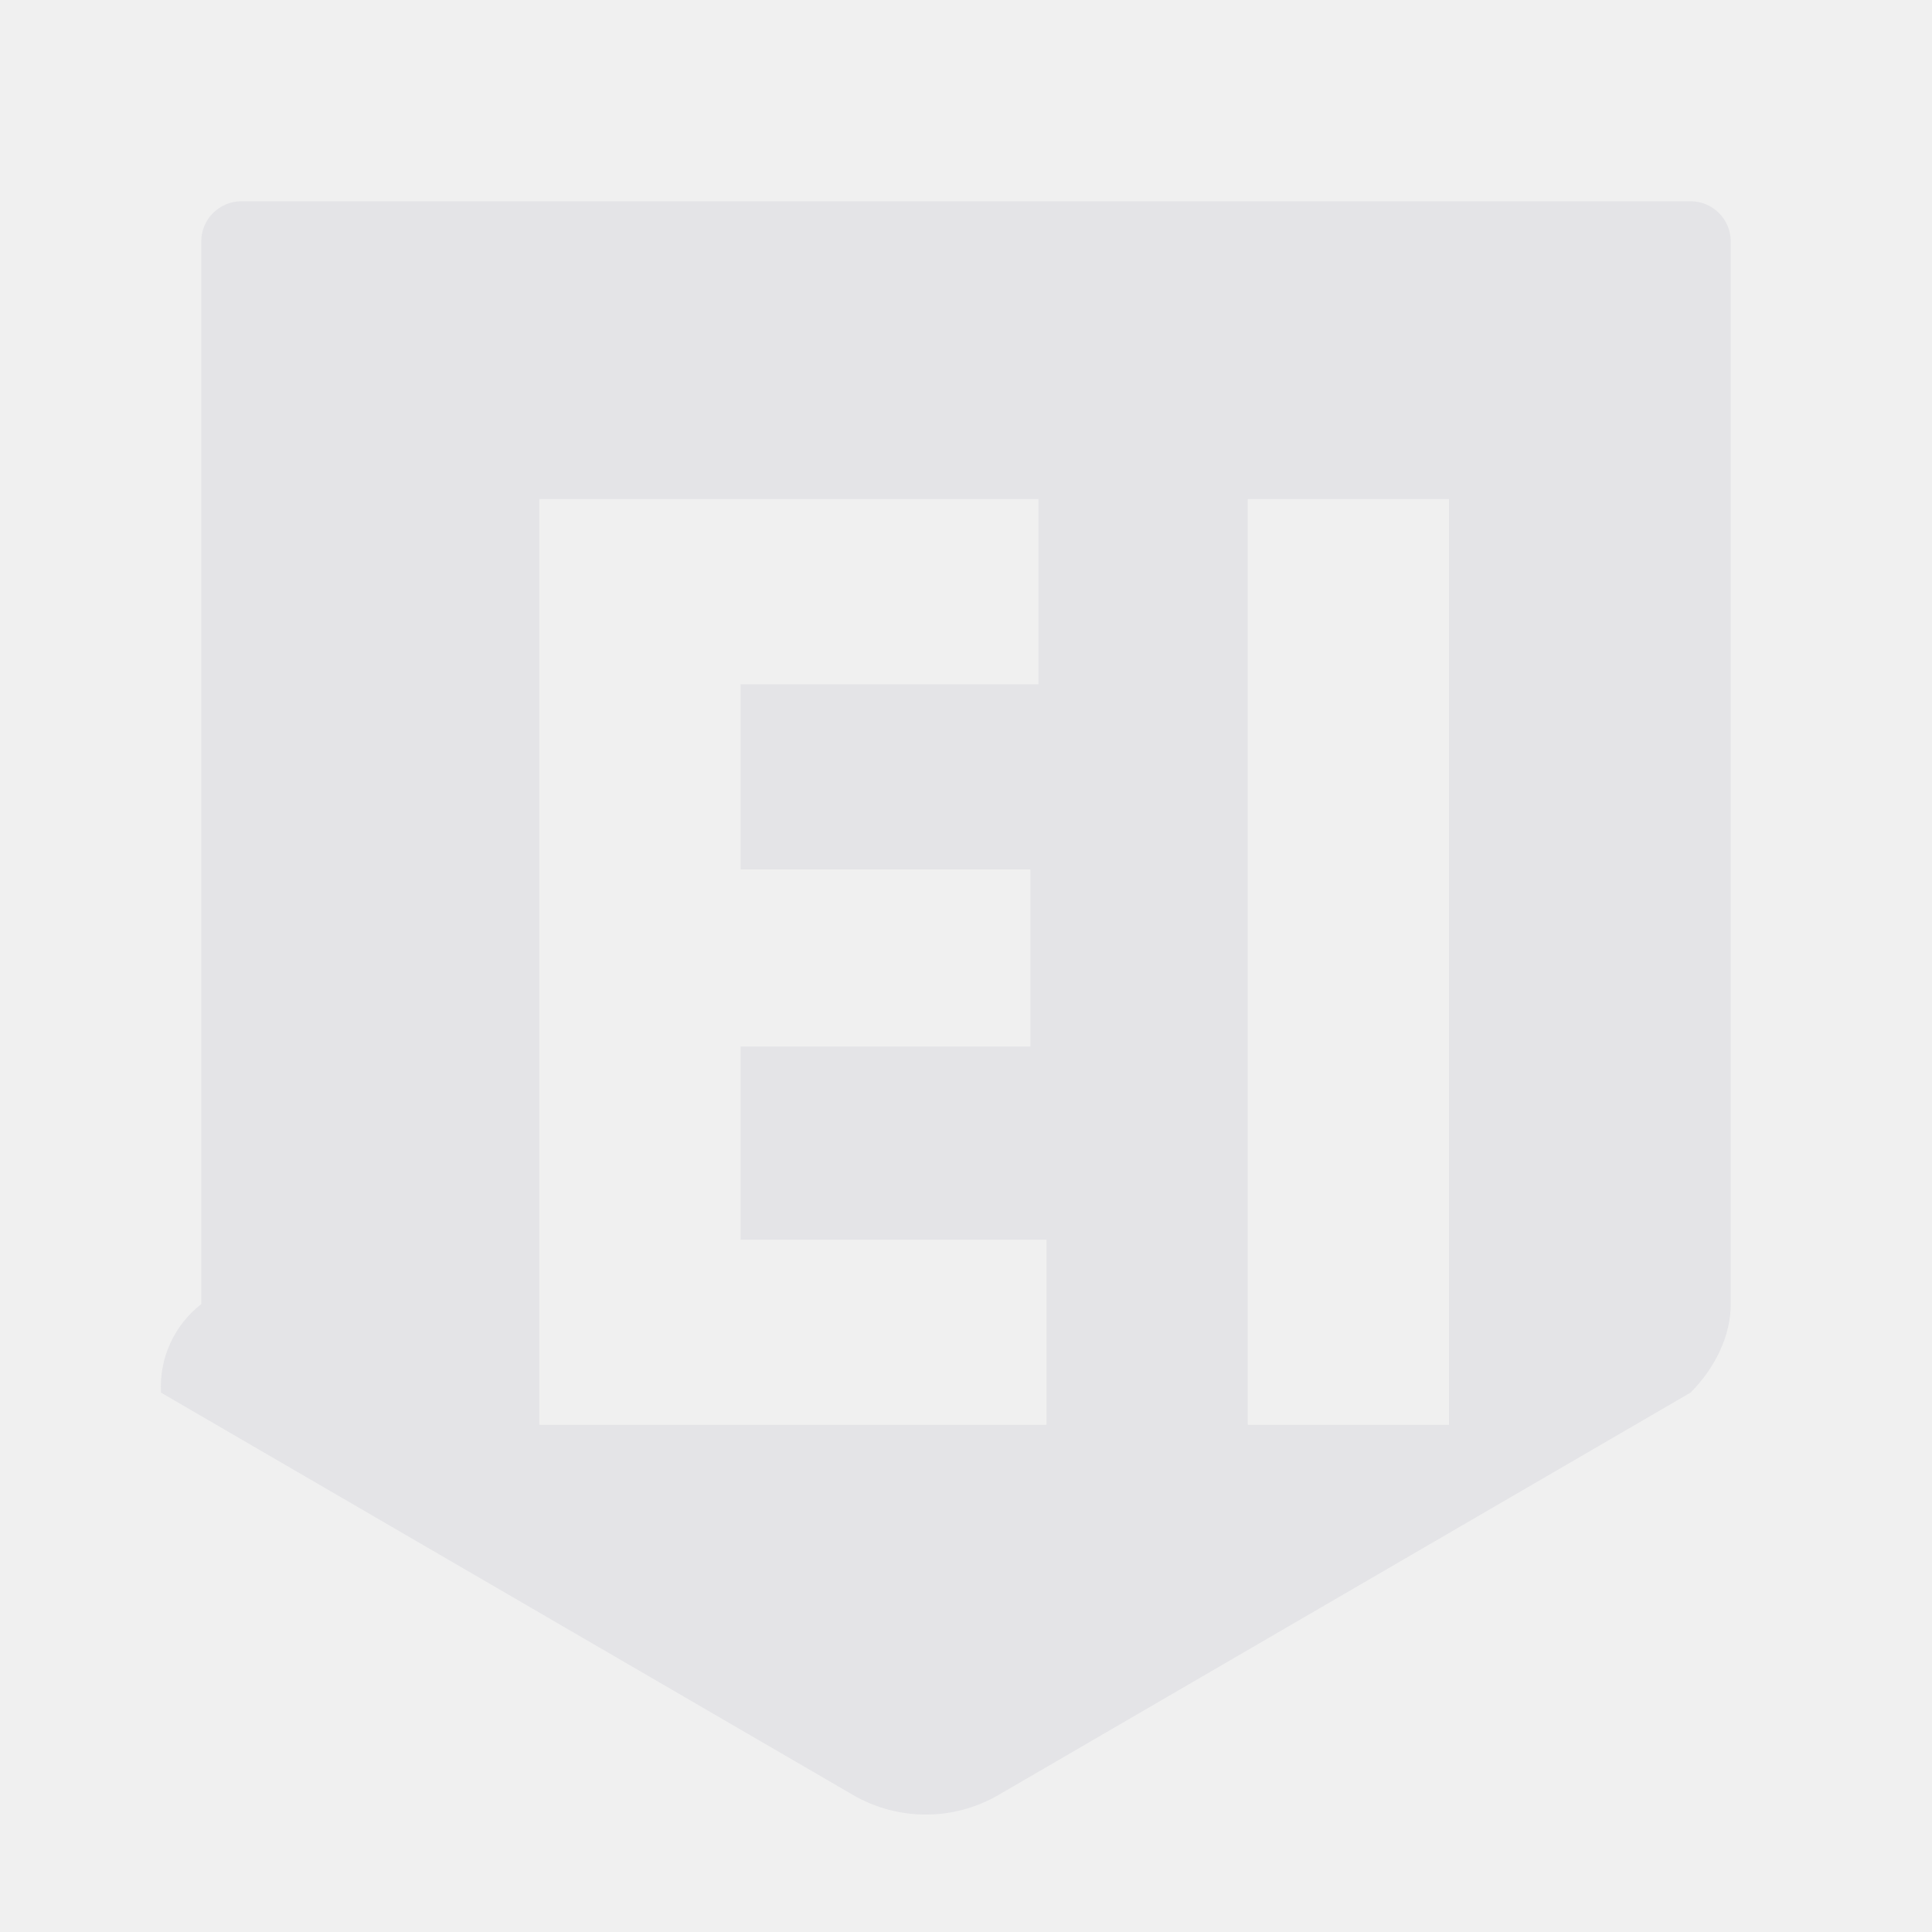
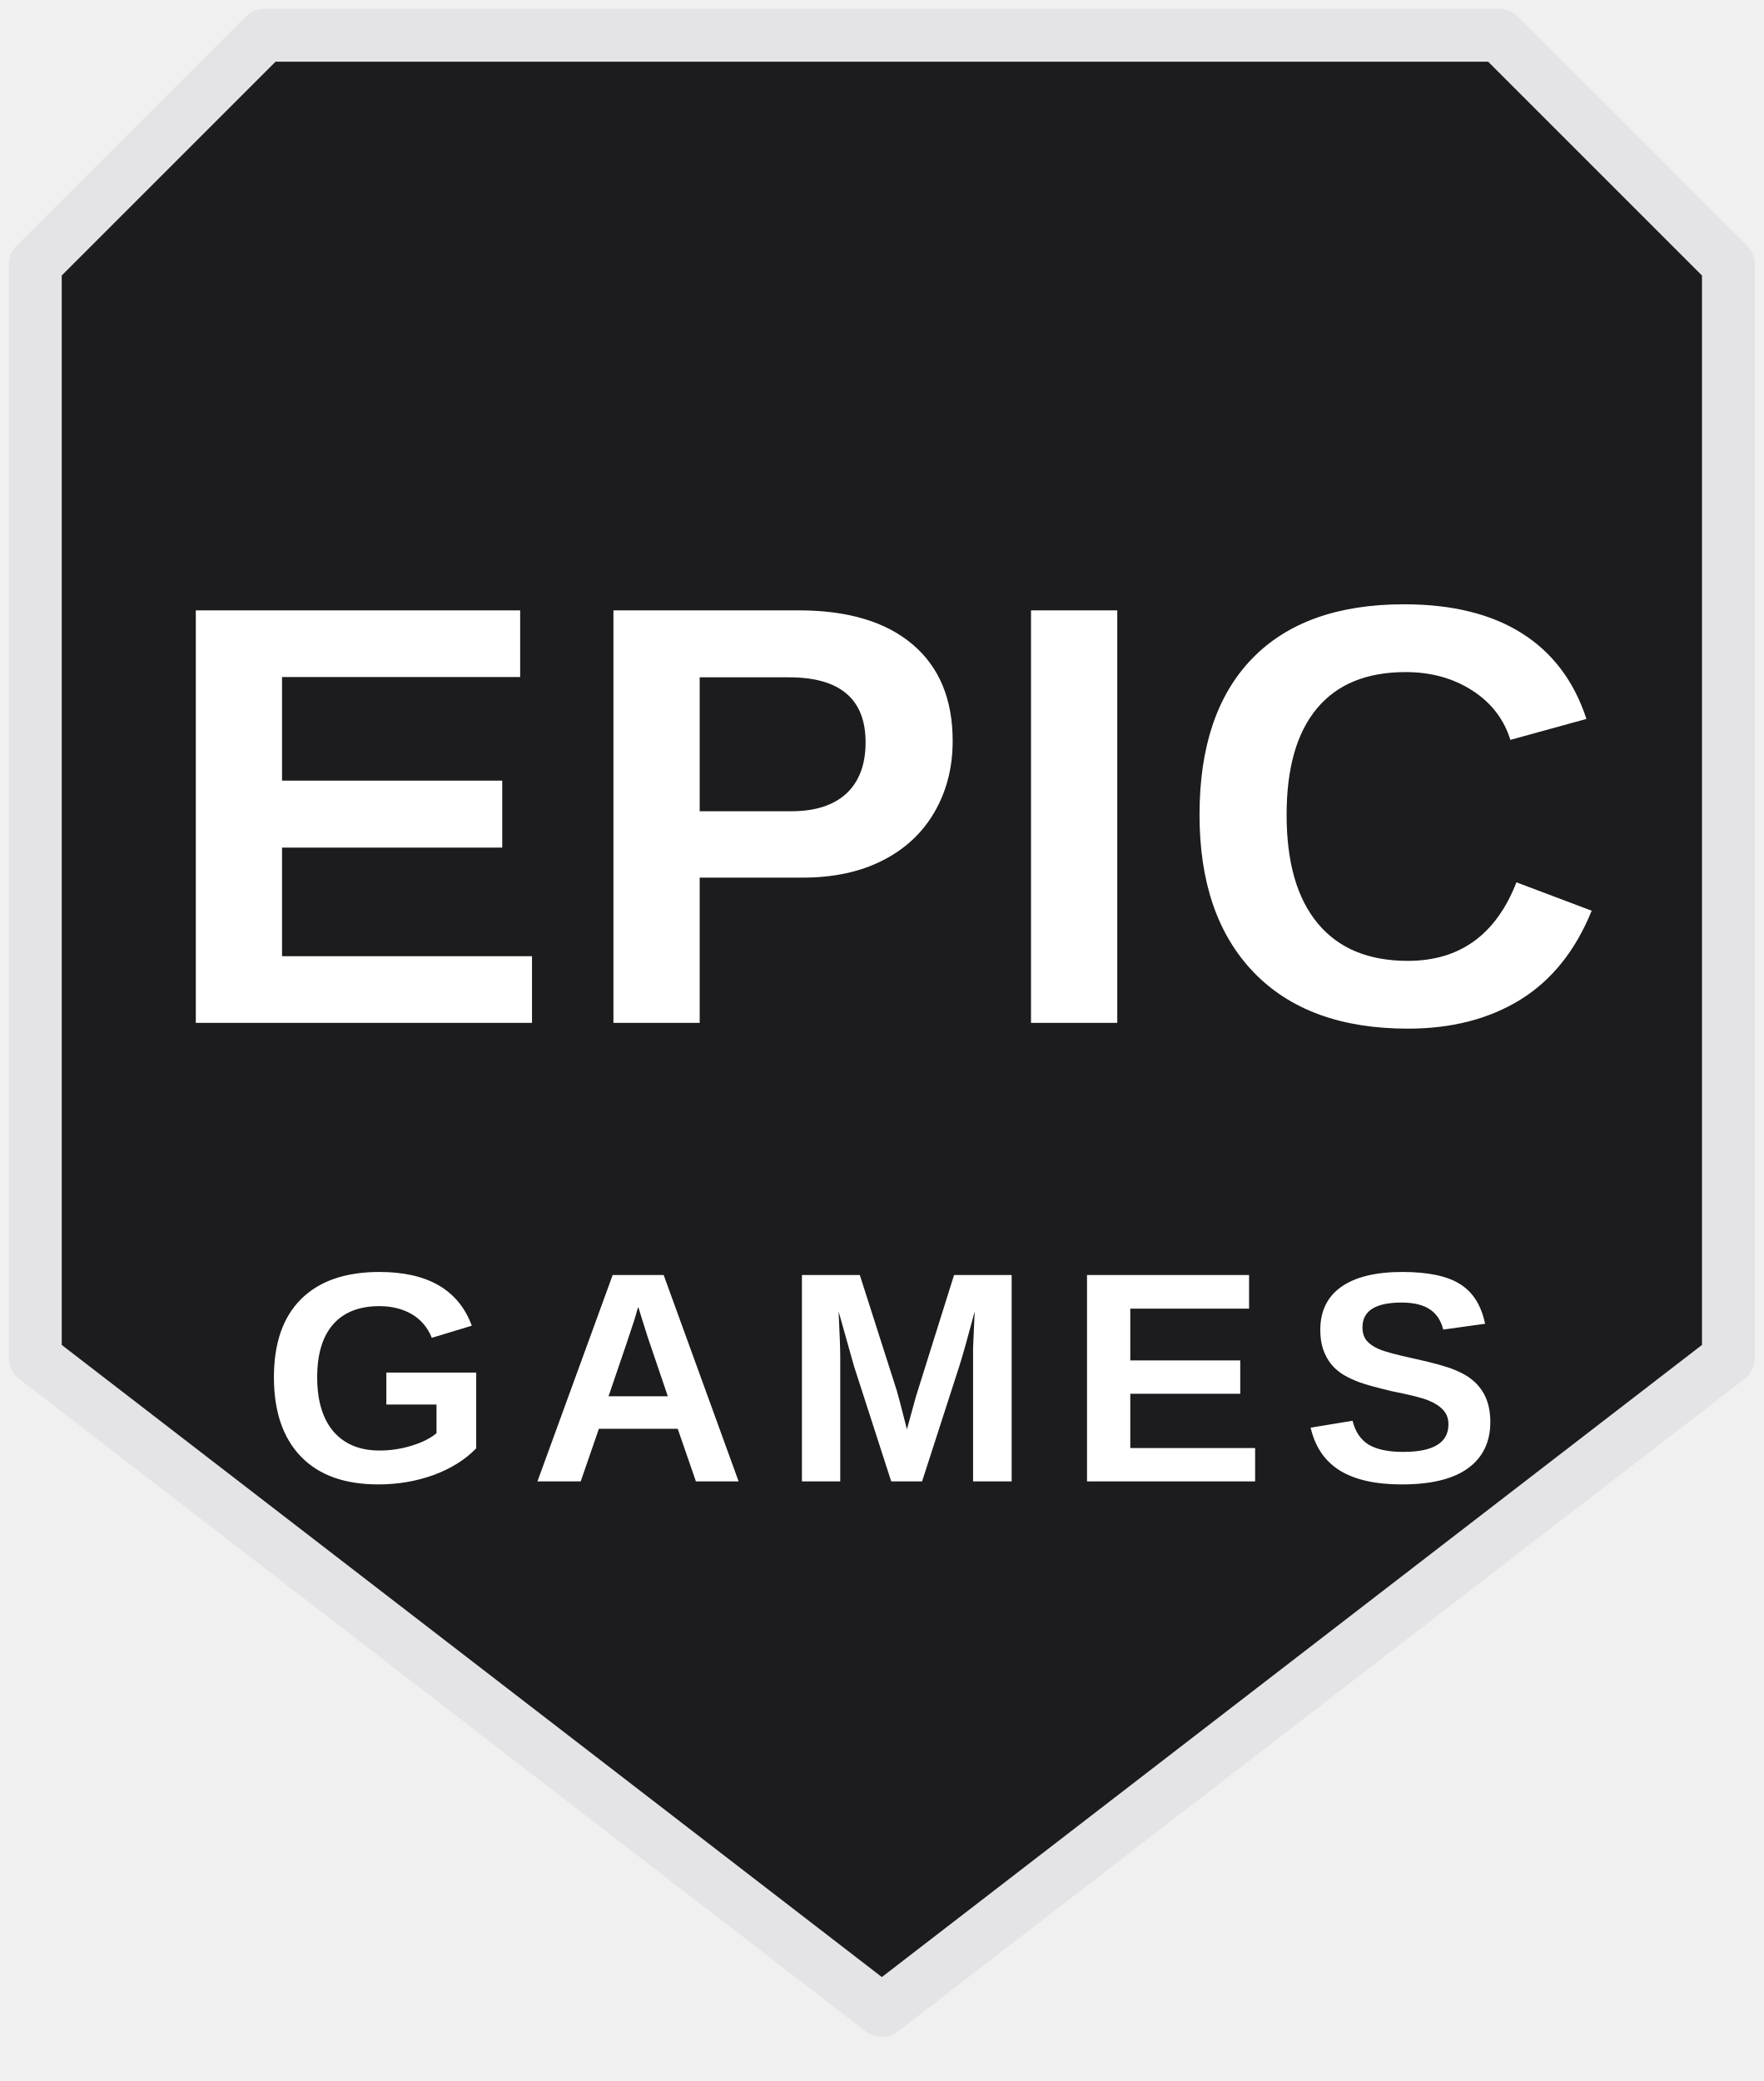
- <svg xmlns="http://www.w3.org/2000/svg" viewBox="0 0 24 24">
-   <path fill="#e4e4e7" d="M3 2.5h18a.5.5 0 0 1 .5.5v13.2c0 .4-.2.8-.5 1.1l-8.6 5a1.8 1.8 0 0 1-1.8 0l-8.6-5A1.3 1.3 0 0 1 2.5 16.200V3a.5.5 0 0 1 .5-.5Zm3.700 3.700v11.500h6.300v-2.300H9.200v-2.400h3.600v-2.200H9.200V8.500h3.700V6.200H6.700Zm8.800 0v11.500h2.500V6.200h-2.500Z" />
+ <svg xmlns="http://www.w3.org/2000/svg" viewBox="0 0 100 118" role="img" aria-label="Epic Games">
+   <path d="M2 15 15 2h70l13 13v62L50 114 2 77Z" fill="#1c1c1e" stroke="#e4e4e7" stroke-width="3" stroke-linejoin="round" />
+   <text x="50" y="58" text-anchor="middle" font-family="Arial Black,Arial,Helvetica,sans-serif" font-weight="900" font-size="34" fill="#fff" letter-spacing="1">EPIC</text>
+   <text x="50" y="84" text-anchor="middle" font-family="Arial Black,Arial,Helvetica,sans-serif" font-weight="900" font-size="17" fill="#fff" letter-spacing="2">GAMES</text>
</svg>
